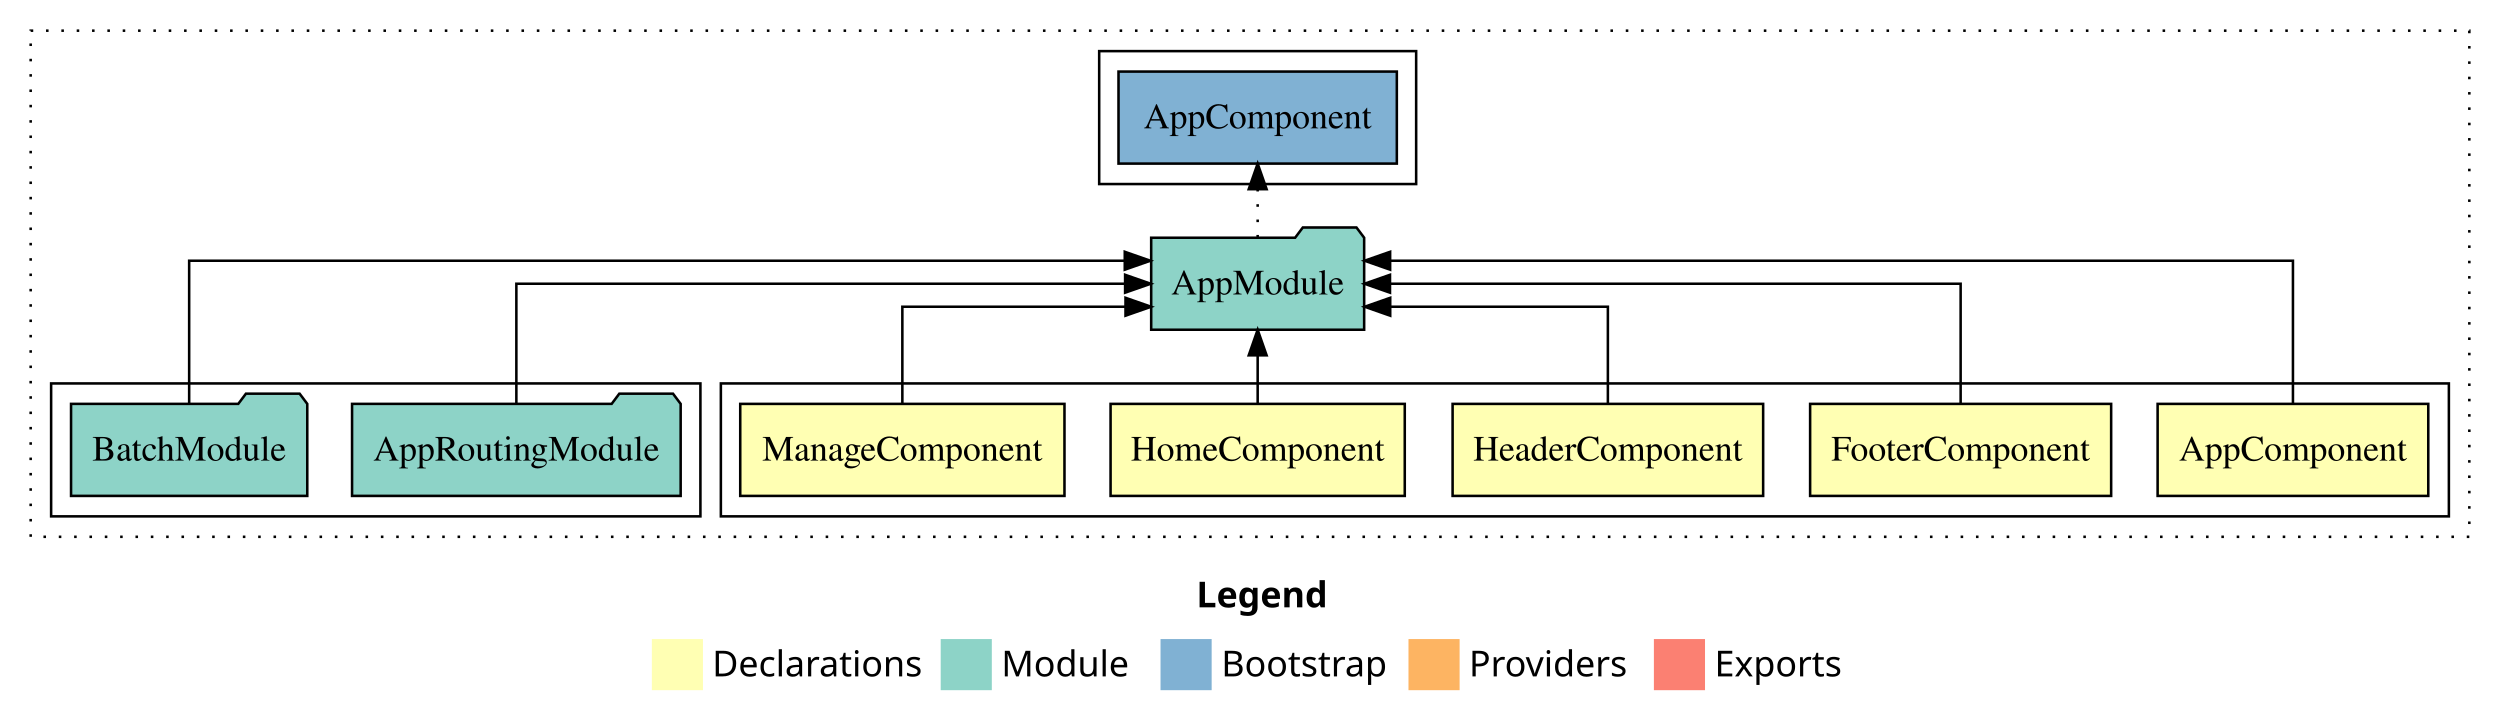
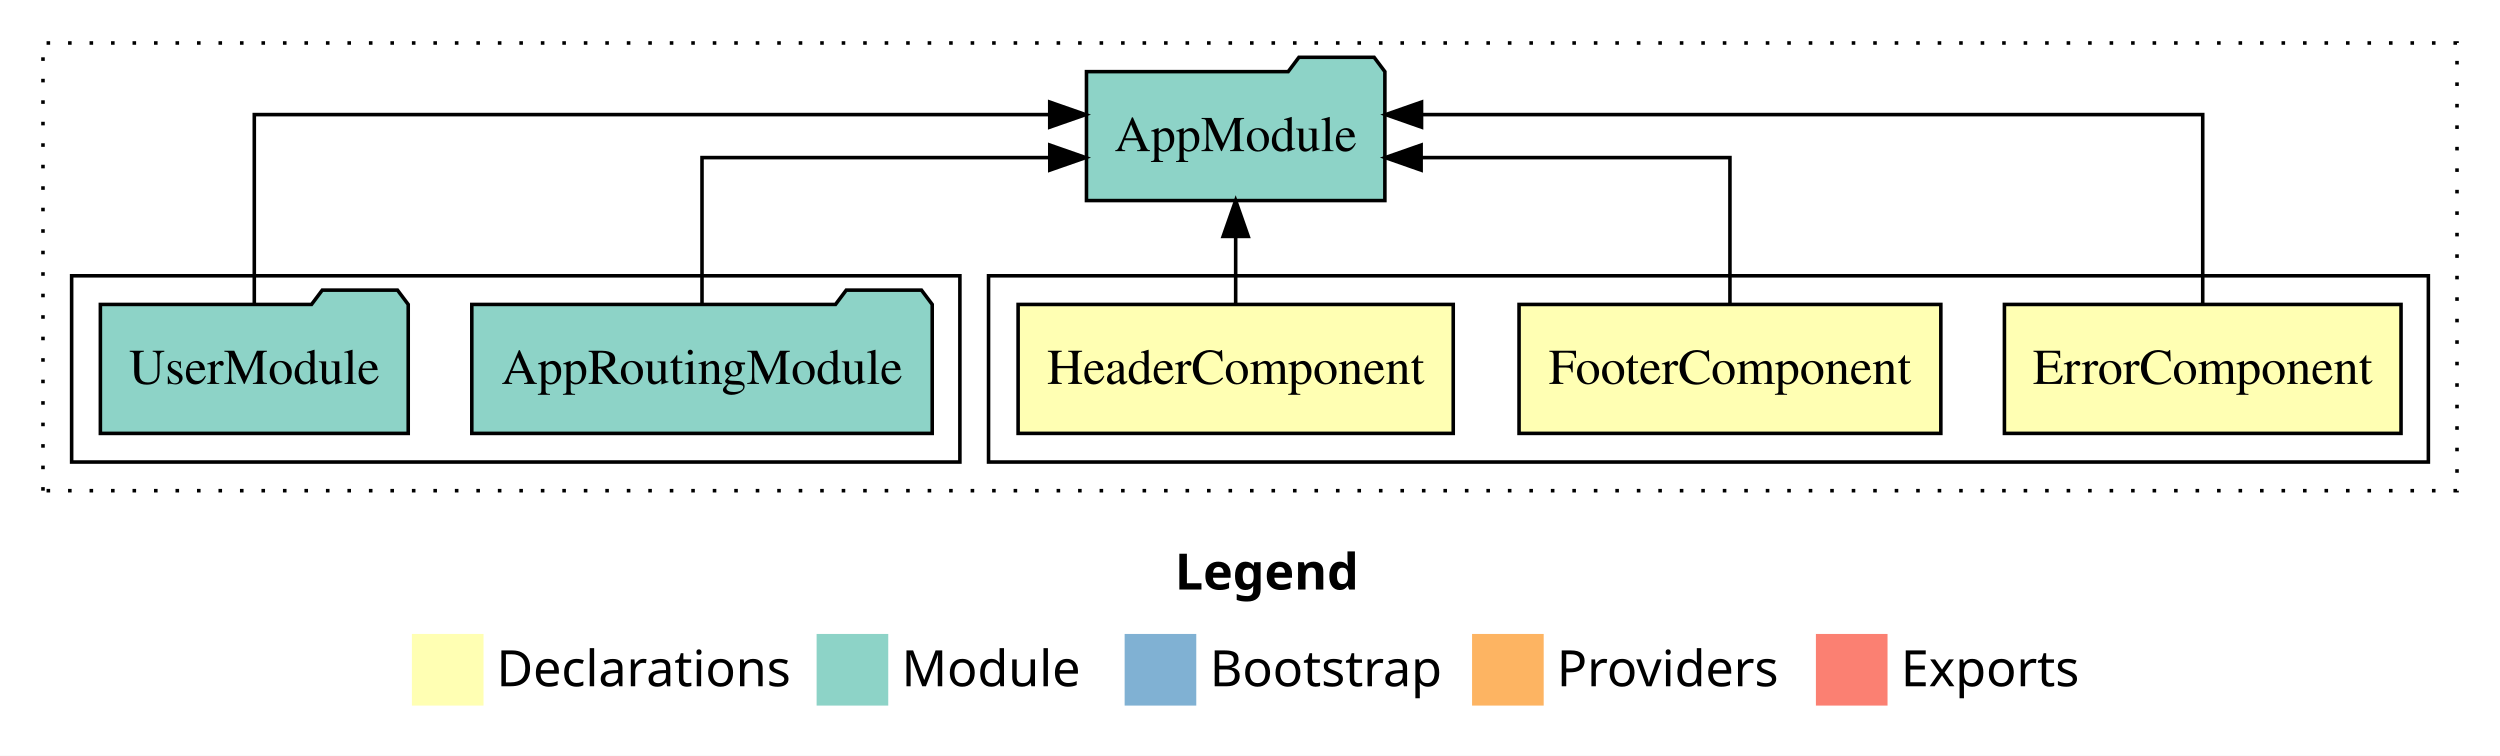
- <svg xmlns="http://www.w3.org/2000/svg" width="978pt" height="284pt" viewBox="0.00 0.00 978.00 284.00">
-   <g id="graph0" class="graph" transform="scale(1 1) rotate(0) translate(4 280)">
-     <polygon fill="#ffffff" stroke="transparent" points="-4,4 -4,-280 974,-280 974,4 -4,4" />
-     <text text-anchor="start" x="464.009" y="-42.4" font-family="sans-serif" font-weight="bold" font-size="14.00" fill="#000000">Legend</text>
-     <polygon fill="#ffffb3" stroke="transparent" points="251,-10 251,-30 271,-30 271,-10 251,-10" />
-     <text text-anchor="start" x="274.629" y="-15.4" font-family="sans-serif" font-size="14.00" fill="#000000">  Declarations</text>
-     <polygon fill="#8dd3c7" stroke="transparent" points="364,-10 364,-30 384,-30 384,-10 364,-10" />
-     <text text-anchor="start" x="387.725" y="-15.4" font-family="sans-serif" font-size="14.00" fill="#000000">  Module</text>
-     <polygon fill="#80b1d3" stroke="transparent" points="450,-10 450,-30 470,-30 470,-10 450,-10" />
-     <text text-anchor="start" x="473.781" y="-15.4" font-family="sans-serif" font-size="14.00" fill="#000000">  Bootstrap</text>
-     <polygon fill="#fdb462" stroke="transparent" points="547,-10 547,-30 567,-30 567,-10 547,-10" />
-     <text text-anchor="start" x="570.673" y="-15.4" font-family="sans-serif" font-size="14.00" fill="#000000">  Providers</text>
-     <polygon fill="#fb8072" stroke="transparent" points="643,-10 643,-30 663,-30 663,-10 643,-10" />
-     <text text-anchor="start" x="666.726" y="-15.4" font-family="sans-serif" font-size="14.00" fill="#000000">  Exports</text>
+ <svg xmlns="http://www.w3.org/2000/svg" width="698pt" height="211pt" viewBox="0.00 0.00 698.00 211.00">
+   <g id="graph0" class="graph" transform="scale(1 1) rotate(0) translate(4 207)">
+     <polygon fill="#ffffff" stroke="transparent" points="-4,4 -4,-207 694,-207 694,4 -4,4" />
+     <text text-anchor="start" x="324.009" y="-42.4" font-family="sans-serif" font-weight="bold" font-size="14.00" fill="#000000">Legend</text>
+     <polygon fill="#ffffb3" stroke="transparent" points="111,-10 111,-30 131,-30 131,-10 111,-10" />
+     <text text-anchor="start" x="134.629" y="-15.4" font-family="sans-serif" font-size="14.00" fill="#000000">  Declarations</text>
+     <polygon fill="#8dd3c7" stroke="transparent" points="224,-10 224,-30 244,-30 244,-10 224,-10" />
+     <text text-anchor="start" x="247.725" y="-15.4" font-family="sans-serif" font-size="14.00" fill="#000000">  Module</text>
+     <polygon fill="#80b1d3" stroke="transparent" points="310,-10 310,-30 330,-30 330,-10 310,-10" />
+     <text text-anchor="start" x="333.781" y="-15.4" font-family="sans-serif" font-size="14.00" fill="#000000">  Bootstrap</text>
+     <polygon fill="#fdb462" stroke="transparent" points="407,-10 407,-30 427,-30 427,-10 407,-10" />
+     <text text-anchor="start" x="430.673" y="-15.4" font-family="sans-serif" font-size="14.00" fill="#000000">  Providers</text>
+     <polygon fill="#fb8072" stroke="transparent" points="503,-10 503,-30 523,-30 523,-10 503,-10" />
+     <text text-anchor="start" x="526.726" y="-15.4" font-family="sans-serif" font-size="14.00" fill="#000000">  Exports</text>
    <g id="clust1" class="cluster">
-       <polygon fill="none" stroke="#000000" stroke-dasharray="1,5" points="8,-70 8,-268 962,-268 962,-70 8,-70" />
+       <polygon fill="none" stroke="#000000" stroke-dasharray="1,5" points="8,-70 8,-195 682,-195 682,-70 8,-70" />
    </g>
    <g id="clust2" class="cluster">
-       <polygon fill="none" stroke="#000000" points="278,-78 278,-130 954,-130 954,-78 278,-78" />
+       <polygon fill="none" stroke="#000000" points="272,-78 272,-130 674,-130 674,-78 272,-78" />
    </g>
-     <g id="clust8" class="cluster">
-       <polygon fill="none" stroke="#000000" points="16,-78 16,-130 270,-130 270,-78 16,-78" />
-     </g>
-     <g id="clust10" class="cluster">
-       <polygon fill="none" stroke="#000000" points="426,-208 426,-260 550,-260 550,-208 426,-208" />
+     <g id="clust6" class="cluster">
+       <polygon fill="none" stroke="#000000" points="16,-78 16,-130 264,-130 264,-78 16,-78" />
    </g>
    <g id="node1" class="node">
-       <polygon fill="#ffffb3" stroke="#000000" points="945.94,-122 840.06,-122 840.06,-86 945.94,-86 945.94,-122" />
-       <text text-anchor="middle" x="893" y="-99.8" font-family="Times,serif" font-size="14.00" fill="#000000">AppComponent</text>
+       <polygon fill="#ffffb3" stroke="#000000" points="666.367,-122 555.633,-122 555.633,-86 666.367,-86 666.367,-122" />
+       <text text-anchor="middle" x="611" y="-99.8" font-family="Times,serif" font-size="14.00" fill="#000000">ErrorComponent</text>
+     </g>
+     <g id="node4" class="node">
+       <polygon fill="#8dd3c7" stroke="#000000" points="382.657,-187 379.657,-191 358.657,-191 355.657,-187 299.343,-187 299.343,-151 382.657,-151 382.657,-187" />
+       <text text-anchor="middle" x="341" y="-164.8" font-family="Times,serif" font-size="14.00" fill="#000000">AppModule</text>
+     </g>
+     <g id="edge1" class="edge">
+       <path fill="none" stroke="#000000" d="M611,-122.284C611,-143.321 611,-175 611,-175 611,-175 392.891,-175 392.891,-175" />
+       <polygon fill="#000000" stroke="#000000" points="392.891,-171.5 382.891,-175 392.891,-178.5 392.891,-171.5" />
+     </g>
+     <g id="node2" class="node">
+       <polygon fill="#ffffb3" stroke="#000000" points="537.881,-122 420.119,-122 420.119,-86 537.881,-86 537.881,-122" />
+       <text text-anchor="middle" x="479" y="-99.8" font-family="Times,serif" font-size="14.00" fill="#000000">FooterComponent</text>
+     </g>
+     <g id="edge2" class="edge">
+       <path fill="none" stroke="#000000" d="M479,-122.022C479,-139.373 479,-163 479,-163 479,-163 392.779,-163 392.779,-163" />
+       <polygon fill="#000000" stroke="#000000" points="392.779,-159.5 382.779,-163 392.779,-166.5 392.779,-159.5" />
+     </g>
+     <g id="node3" class="node">
+       <polygon fill="#ffffb3" stroke="#000000" points="401.744,-122 280.256,-122 280.256,-86 401.744,-86 401.744,-122" />
+       <text text-anchor="middle" x="341" y="-99.8" font-family="Times,serif" font-size="14.00" fill="#000000">HeaderComponent</text>
+     </g>
+     <g id="edge3" class="edge">
+       <path fill="none" stroke="#000000" d="M341,-122.106C341,-122.106 341,-140.991 341,-140.991" />
+       <polygon fill="#000000" stroke="#000000" points="337.5,-140.991 341,-150.991 344.5,-140.991 337.5,-140.991" />
+     </g>
+     <g id="node5" class="node">
+       <polygon fill="#8dd3c7" stroke="#000000" points="256.274,-122 253.274,-126 232.274,-126 229.274,-122 127.726,-122 127.726,-86 256.274,-86 256.274,-122" />
+       <text text-anchor="middle" x="192" y="-99.8" font-family="Times,serif" font-size="14.00" fill="#000000">AppRoutingModule</text>
+     </g>
+     <g id="edge4" class="edge">
+       <path fill="none" stroke="#000000" d="M192,-122.022C192,-139.373 192,-163 192,-163 192,-163 289.099,-163 289.099,-163" />
+       <polygon fill="#000000" stroke="#000000" points="289.099,-166.5 299.099,-163 289.099,-159.5 289.099,-166.5" />
    </g>
    <g id="node6" class="node">
-       <polygon fill="#8dd3c7" stroke="#000000" points="529.657,-187 526.657,-191 505.657,-191 502.657,-187 446.343,-187 446.343,-151 529.657,-151 529.657,-187" />
-       <text text-anchor="middle" x="488" y="-164.8" font-family="Times,serif" font-size="14.00" fill="#000000">AppModule</text>
-     </g>
-     <g id="edge1" class="edge">
-       <path fill="none" stroke="#000000" d="M893,-122.292C893,-144.206 893,-178 893,-178 893,-178 539.817,-178 539.817,-178" />
-       <polygon fill="#000000" stroke="#000000" points="539.817,-174.5 529.817,-178 539.817,-181.5 539.817,-174.5" />
-     </g>
-     <g id="node2" class="node">
-       <polygon fill="#ffffb3" stroke="#000000" points="821.881,-122 704.119,-122 704.119,-86 821.881,-86 821.881,-122" />
-       <text text-anchor="middle" x="763" y="-99.8" font-family="Times,serif" font-size="14.00" fill="#000000">FooterComponent</text>
-     </g>
-     <g id="edge2" class="edge">
-       <path fill="none" stroke="#000000" d="M763,-122.106C763,-141.339 763,-169 763,-169 763,-169 539.767,-169 539.767,-169" />
-       <polygon fill="#000000" stroke="#000000" points="539.767,-165.5 529.767,-169 539.766,-172.5 539.767,-165.5" />
-     </g>
-     <g id="node3" class="node">
-       <polygon fill="#ffffb3" stroke="#000000" points="685.744,-122 564.256,-122 564.256,-86 685.744,-86 685.744,-122" />
-       <text text-anchor="middle" x="625" y="-99.8" font-family="Times,serif" font-size="14.00" fill="#000000">HeaderComponent</text>
-     </g>
-     <g id="edge3" class="edge">
-       <path fill="none" stroke="#000000" d="M625,-122.027C625,-138.398 625,-160 625,-160 625,-160 539.849,-160 539.849,-160" />
-       <polygon fill="#000000" stroke="#000000" points="539.849,-156.5 529.849,-160 539.849,-163.5 539.849,-156.5" />
-     </g>
-     <g id="node4" class="node">
-       <polygon fill="#ffffb3" stroke="#000000" points="545.545,-122 430.455,-122 430.455,-86 545.545,-86 545.545,-122" />
-       <text text-anchor="middle" x="488" y="-99.8" font-family="Times,serif" font-size="14.00" fill="#000000">HomeComponent</text>
-     </g>
-     <g id="edge4" class="edge">
-       <path fill="none" stroke="#000000" d="M488,-122.106C488,-122.106 488,-140.991 488,-140.991" />
-       <polygon fill="#000000" stroke="#000000" points="484.5,-140.991 488,-150.991 491.5,-140.991 484.5,-140.991" />
-     </g>
-     <g id="node5" class="node">
-       <polygon fill="#ffffb3" stroke="#000000" points="412.421,-122 285.579,-122 285.579,-86 412.421,-86 412.421,-122" />
-       <text text-anchor="middle" x="349" y="-99.8" font-family="Times,serif" font-size="14.00" fill="#000000">ManageComponent</text>
+       <polygon fill="#8dd3c7" stroke="#000000" points="109.976,-122 106.976,-126 85.976,-126 82.976,-122 24.024,-122 24.024,-86 109.976,-86 109.976,-122" />
+       <text text-anchor="middle" x="67" y="-99.8" font-family="Times,serif" font-size="14.00" fill="#000000">UserModule</text>
    </g>
    <g id="edge5" class="edge">
-       <path fill="none" stroke="#000000" d="M349,-122.027C349,-138.398 349,-160 349,-160 349,-160 436.295,-160 436.295,-160" />
-       <polygon fill="#000000" stroke="#000000" points="436.296,-163.5 446.295,-160 436.295,-156.5 436.296,-163.5" />
-     </g>
-     <g id="node9" class="node">
-       <polygon fill="#80b1d3" stroke="#000000" points="542.439,-252 433.561,-252 433.561,-216 542.439,-216 542.439,-252" />
-       <text text-anchor="middle" x="488" y="-229.8" font-family="Times,serif" font-size="14.00" fill="#000000">AppComponent </text>
-     </g>
-     <g id="edge8" class="edge">
-       <path fill="none" stroke="#000000" stroke-dasharray="1,5" d="M488,-187.106C488,-187.106 488,-205.991 488,-205.991" />
-       <polygon fill="#000000" stroke="#000000" points="484.5,-205.991 488,-215.991 491.5,-205.991 484.5,-205.991" />
-     </g>
-     <g id="node7" class="node">
-       <polygon fill="#8dd3c7" stroke="#000000" points="262.274,-122 259.274,-126 238.274,-126 235.274,-122 133.726,-122 133.726,-86 262.274,-86 262.274,-122" />
-       <text text-anchor="middle" x="198" y="-99.8" font-family="Times,serif" font-size="14.00" fill="#000000">AppRoutingModule</text>
-     </g>
-     <g id="edge6" class="edge">
-       <path fill="none" stroke="#000000" d="M198,-122.106C198,-141.339 198,-169 198,-169 198,-169 436.141,-169 436.141,-169" />
-       <polygon fill="#000000" stroke="#000000" points="436.141,-172.5 446.141,-169 436.141,-165.5 436.141,-172.5" />
-     </g>
-     <g id="node8" class="node">
-       <polygon fill="#8dd3c7" stroke="#000000" points="116.206,-122 113.206,-126 92.206,-126 89.206,-122 23.794,-122 23.794,-86 116.206,-86 116.206,-122" />
-       <text text-anchor="middle" x="70" y="-99.8" font-family="Times,serif" font-size="14.00" fill="#000000">BatchModule</text>
-     </g>
-     <g id="edge7" class="edge">
-       <path fill="none" stroke="#000000" d="M70,-122.292C70,-144.206 70,-178 70,-178 70,-178 436.007,-178 436.007,-178" />
-       <polygon fill="#000000" stroke="#000000" points="436.007,-181.5 446.007,-178 436.007,-174.5 436.007,-181.5" />
+       <path fill="none" stroke="#000000" d="M67,-122.284C67,-143.321 67,-175 67,-175 67,-175 289.087,-175 289.087,-175" />
+       <polygon fill="#000000" stroke="#000000" points="289.087,-178.5 299.087,-175 289.087,-171.5 289.087,-178.5" />
    </g>
  </g>
</svg>
